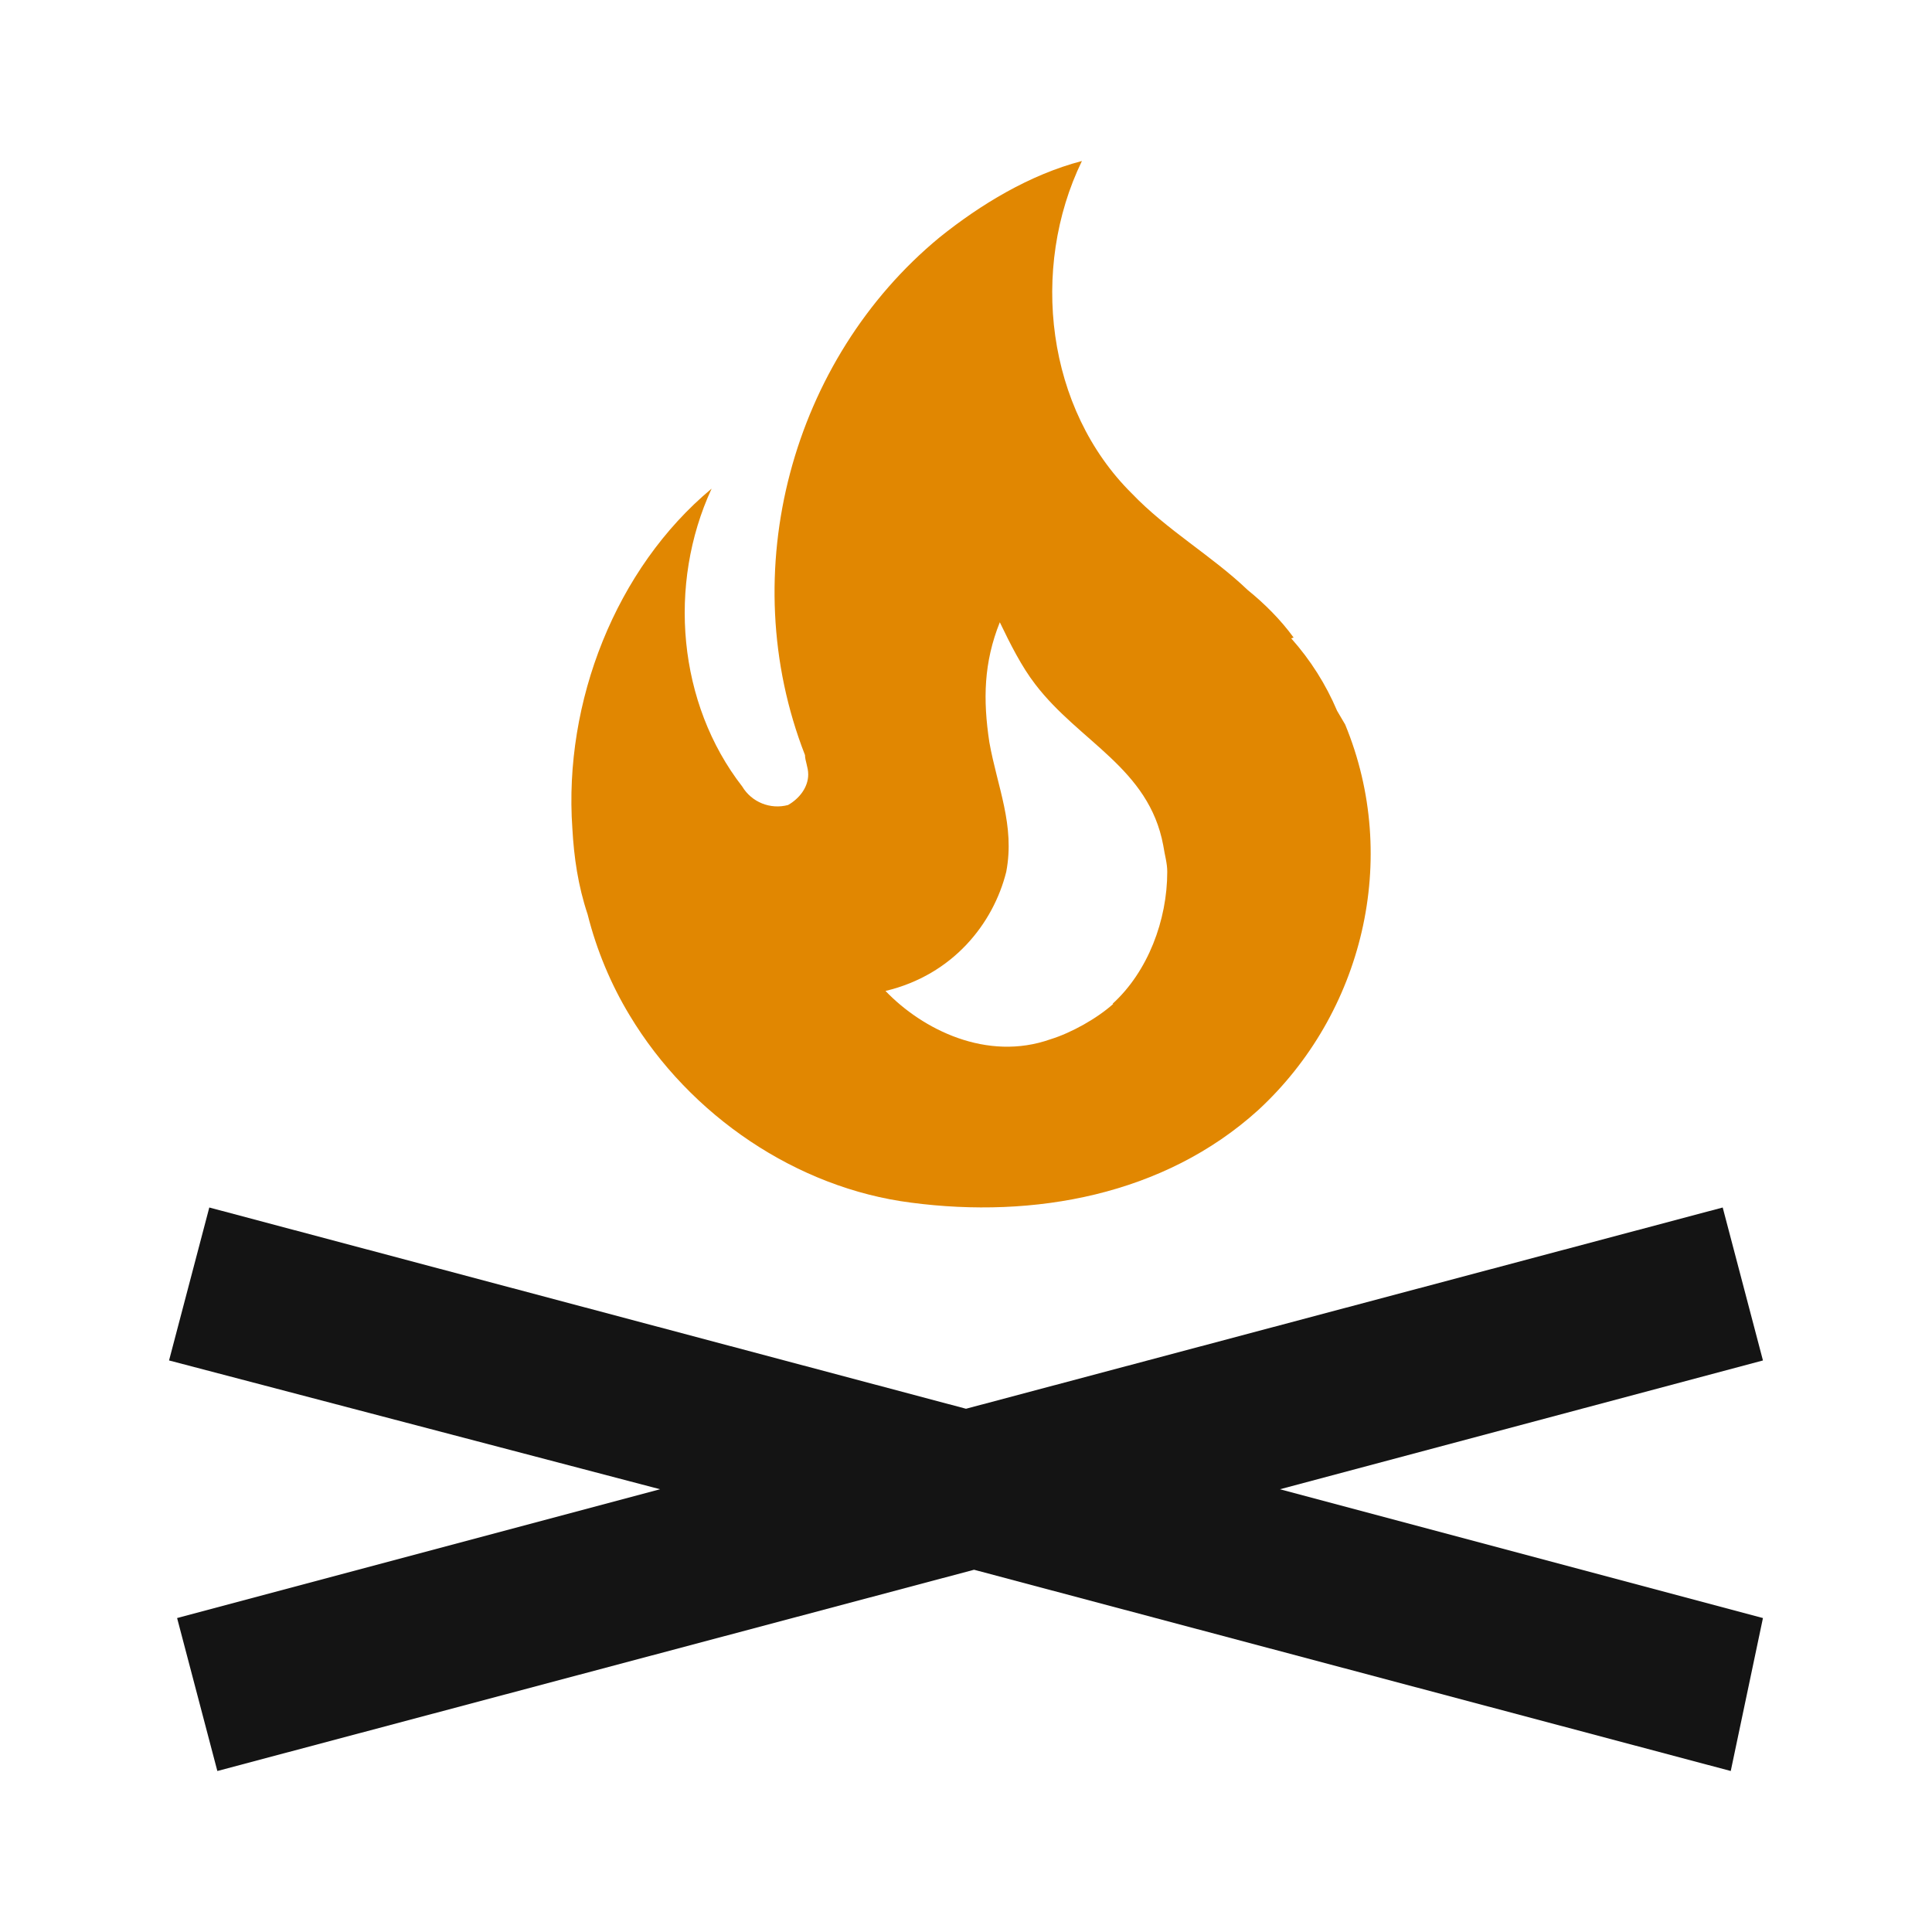
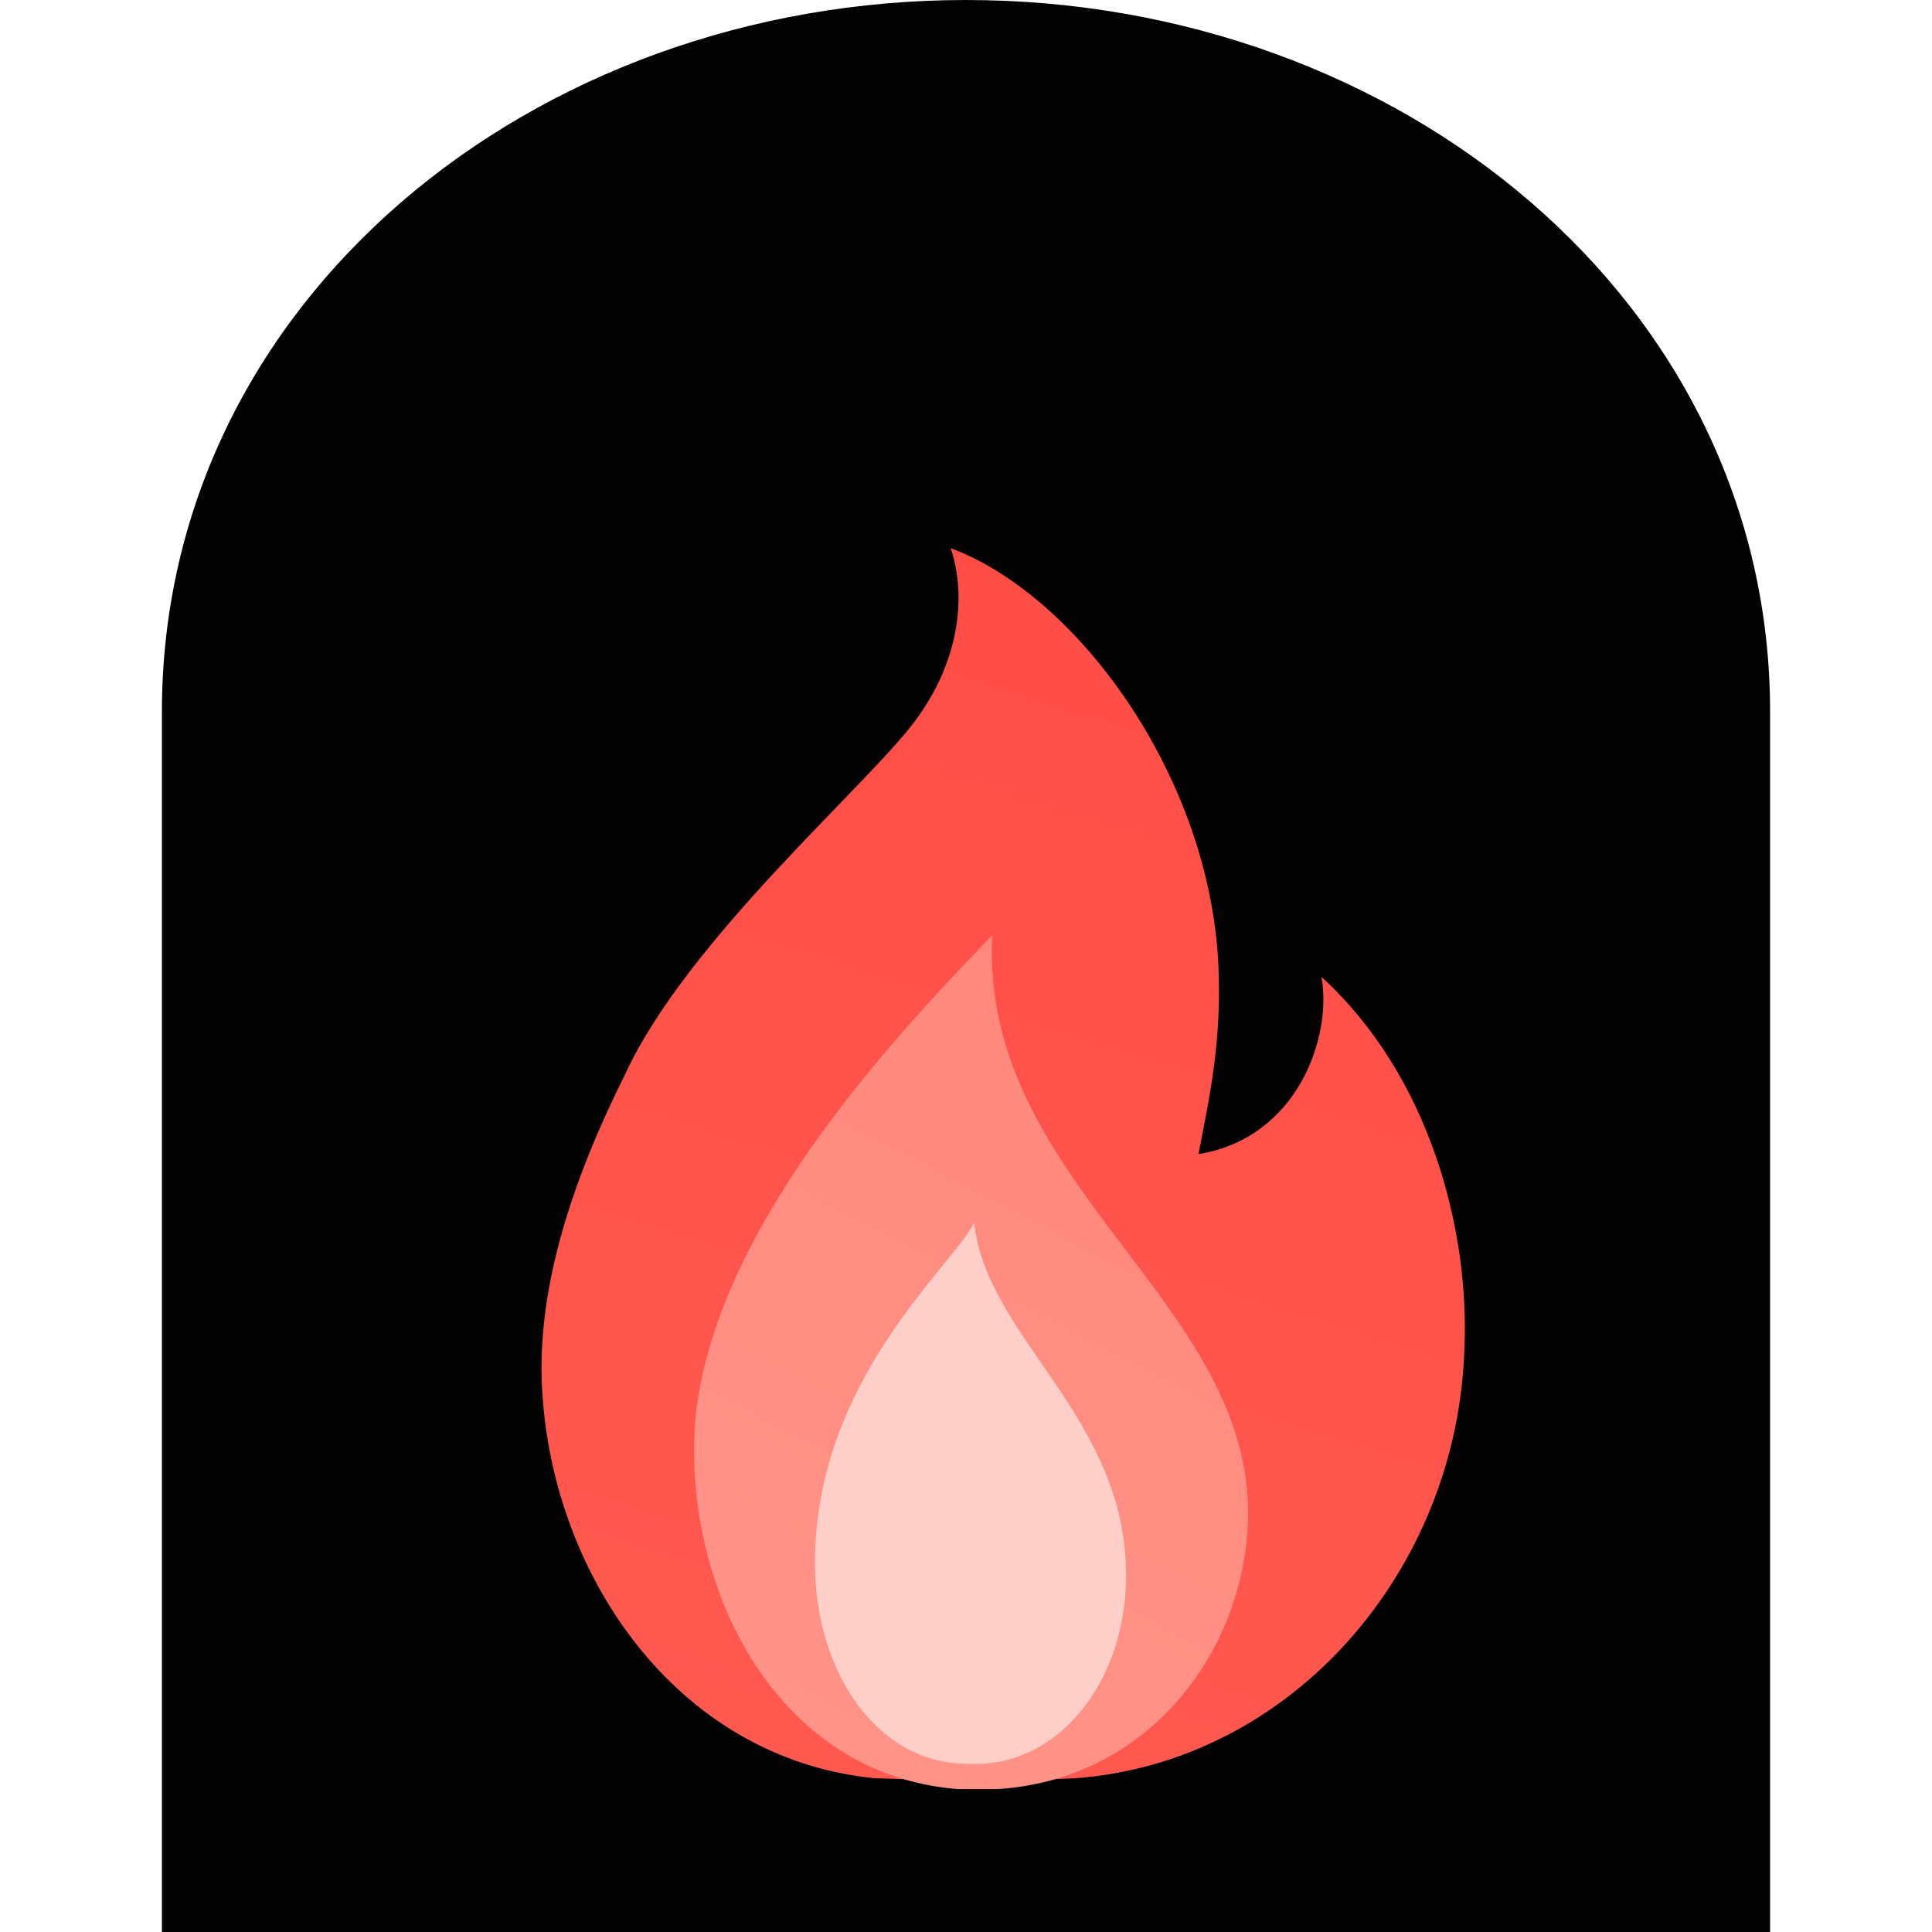
- <svg xmlns="http://www.w3.org/2000/svg" viewBox="0 0 24 24">
-   <style>@media (prefers-color-scheme:dark){[fill="#141414"]{fill:#fbfbfb}}</style>
-   <path fill="#e18701" d="M16.07 7.92c-.16-.22-.36-.42-.57-.59-.45-.43-1-.74-1.44-1.2C13 5.08 12.79 3.34 13.44 2c-.65.17-1.26.54-1.77.95C9.84 4.46 9.11 7.1 10 9.38c0 .07.04.15.04.24 0 .16-.11.3-.25.38a.51.51 0 0 1-.57-.23c-.8-1.03-.93-2.51-.38-3.7-1.19.99-1.84 2.65-1.73 4.22.02.36.07.71.19 1.07.11.44.29.87.52 1.25.75 1.25 2.08 2.15 3.5 2.33 1.52.2 3.14-.09 4.31-1.15 1.3-1.2 1.77-3.12 1.08-4.79l-.1-.17q-.21-.495-.57-.9zm-2.24 4.55c-.2.18-.52.36-.78.44-.79.28-1.59-.12-2.05-.6.84-.2 1.34-.84 1.5-1.48.11-.58-.11-1.05-.21-1.61-.08-.53-.07-.99.13-1.49.13.27.27.55.44.77.55.72 1.41 1.04 1.59 2 .02.13.05.22.05.33 0 .6-.24 1.24-.68 1.64" />
-   <path fill="#141414" d="m15.9 18.5 6 1.6-.4 1.9-9.4-2.5L2.7 22l-.5-1.9 6-1.6-6.1-1.6.5-1.9 9.4 2.5 9.4-2.5.5 1.9zm.17-10.58" />
+ <svg xmlns="http://www.w3.org/2000/svg" width="106.8" height="106.8" viewBox="0 0 106.8 106.8">
+   <path d="M53.4 0C29.4 0 8.95 16.7 8.95 39.35v67.45h88.9V39.35C97.85 16.7 77.4 0 53.4 0" style="fill:#020202" />
+   <linearGradient id="a" x1="47.49" x2="67.78" y1="99.3" y2="34" gradientTransform="translate(-1.45 -1.6)" gradientUnits="userSpaceOnUse">
+     <stop offset="0" stop-color="#ff5950" />
+     <stop offset="1" stop-color="#ff4d46" />
+   </linearGradient>
+   <path d="M66.25 63.8c.6-3.1 1.3-6.2 1.1-10.5-.5-10.4-7.8-20.4-14.8-23 .8 2.3.7 6-2 9.6s-12.6 12.1-16 19.5c-2.9 5.8-4.8 11.6-4.6 17 .4 10.4 7.3 20.8 18.4 21.9l6.1.2 5-.2c12-.9 21.1-11.5 21.5-23.7.3-6.6-1.9-15.1-7.9-20.6.6 3.3-1.3 8.9-6.8 9.8" style="fill:url(#a)" />
+   <linearGradient id="b" x1="42.28" x2="63.06" y1="95.32" y2="55.61" gradientTransform="translate(-1.45 -1.6)" gradientUnits="userSpaceOnUse">
+     <stop offset="0" stop-color="#ff9388" />
+     <stop offset="1" stop-color="#ff887c" />
+   </linearGradient>
+   <path d="M54.85 51.7c-6.1 6.3-15.3 16.4-16.4 26.6-.8 9.2 4.3 19.8 14.5 20.6h2.2c7.9-.5 13.2-6.9 13.8-14.1 1-12.6-14.8-19-14.1-33.1" style="fill:url(#b)" />
+   <path d="M53.85 67.6c-1.2 2.4-8.8 8.7-8.8 18.8 0 6.1 3.5 11.1 8.4 11.1 5 .3 8.8-4.5 8.8-10.4 0-8.8-7.7-13.1-8.4-19.5" style="fill:#fecec8" />
</svg>
